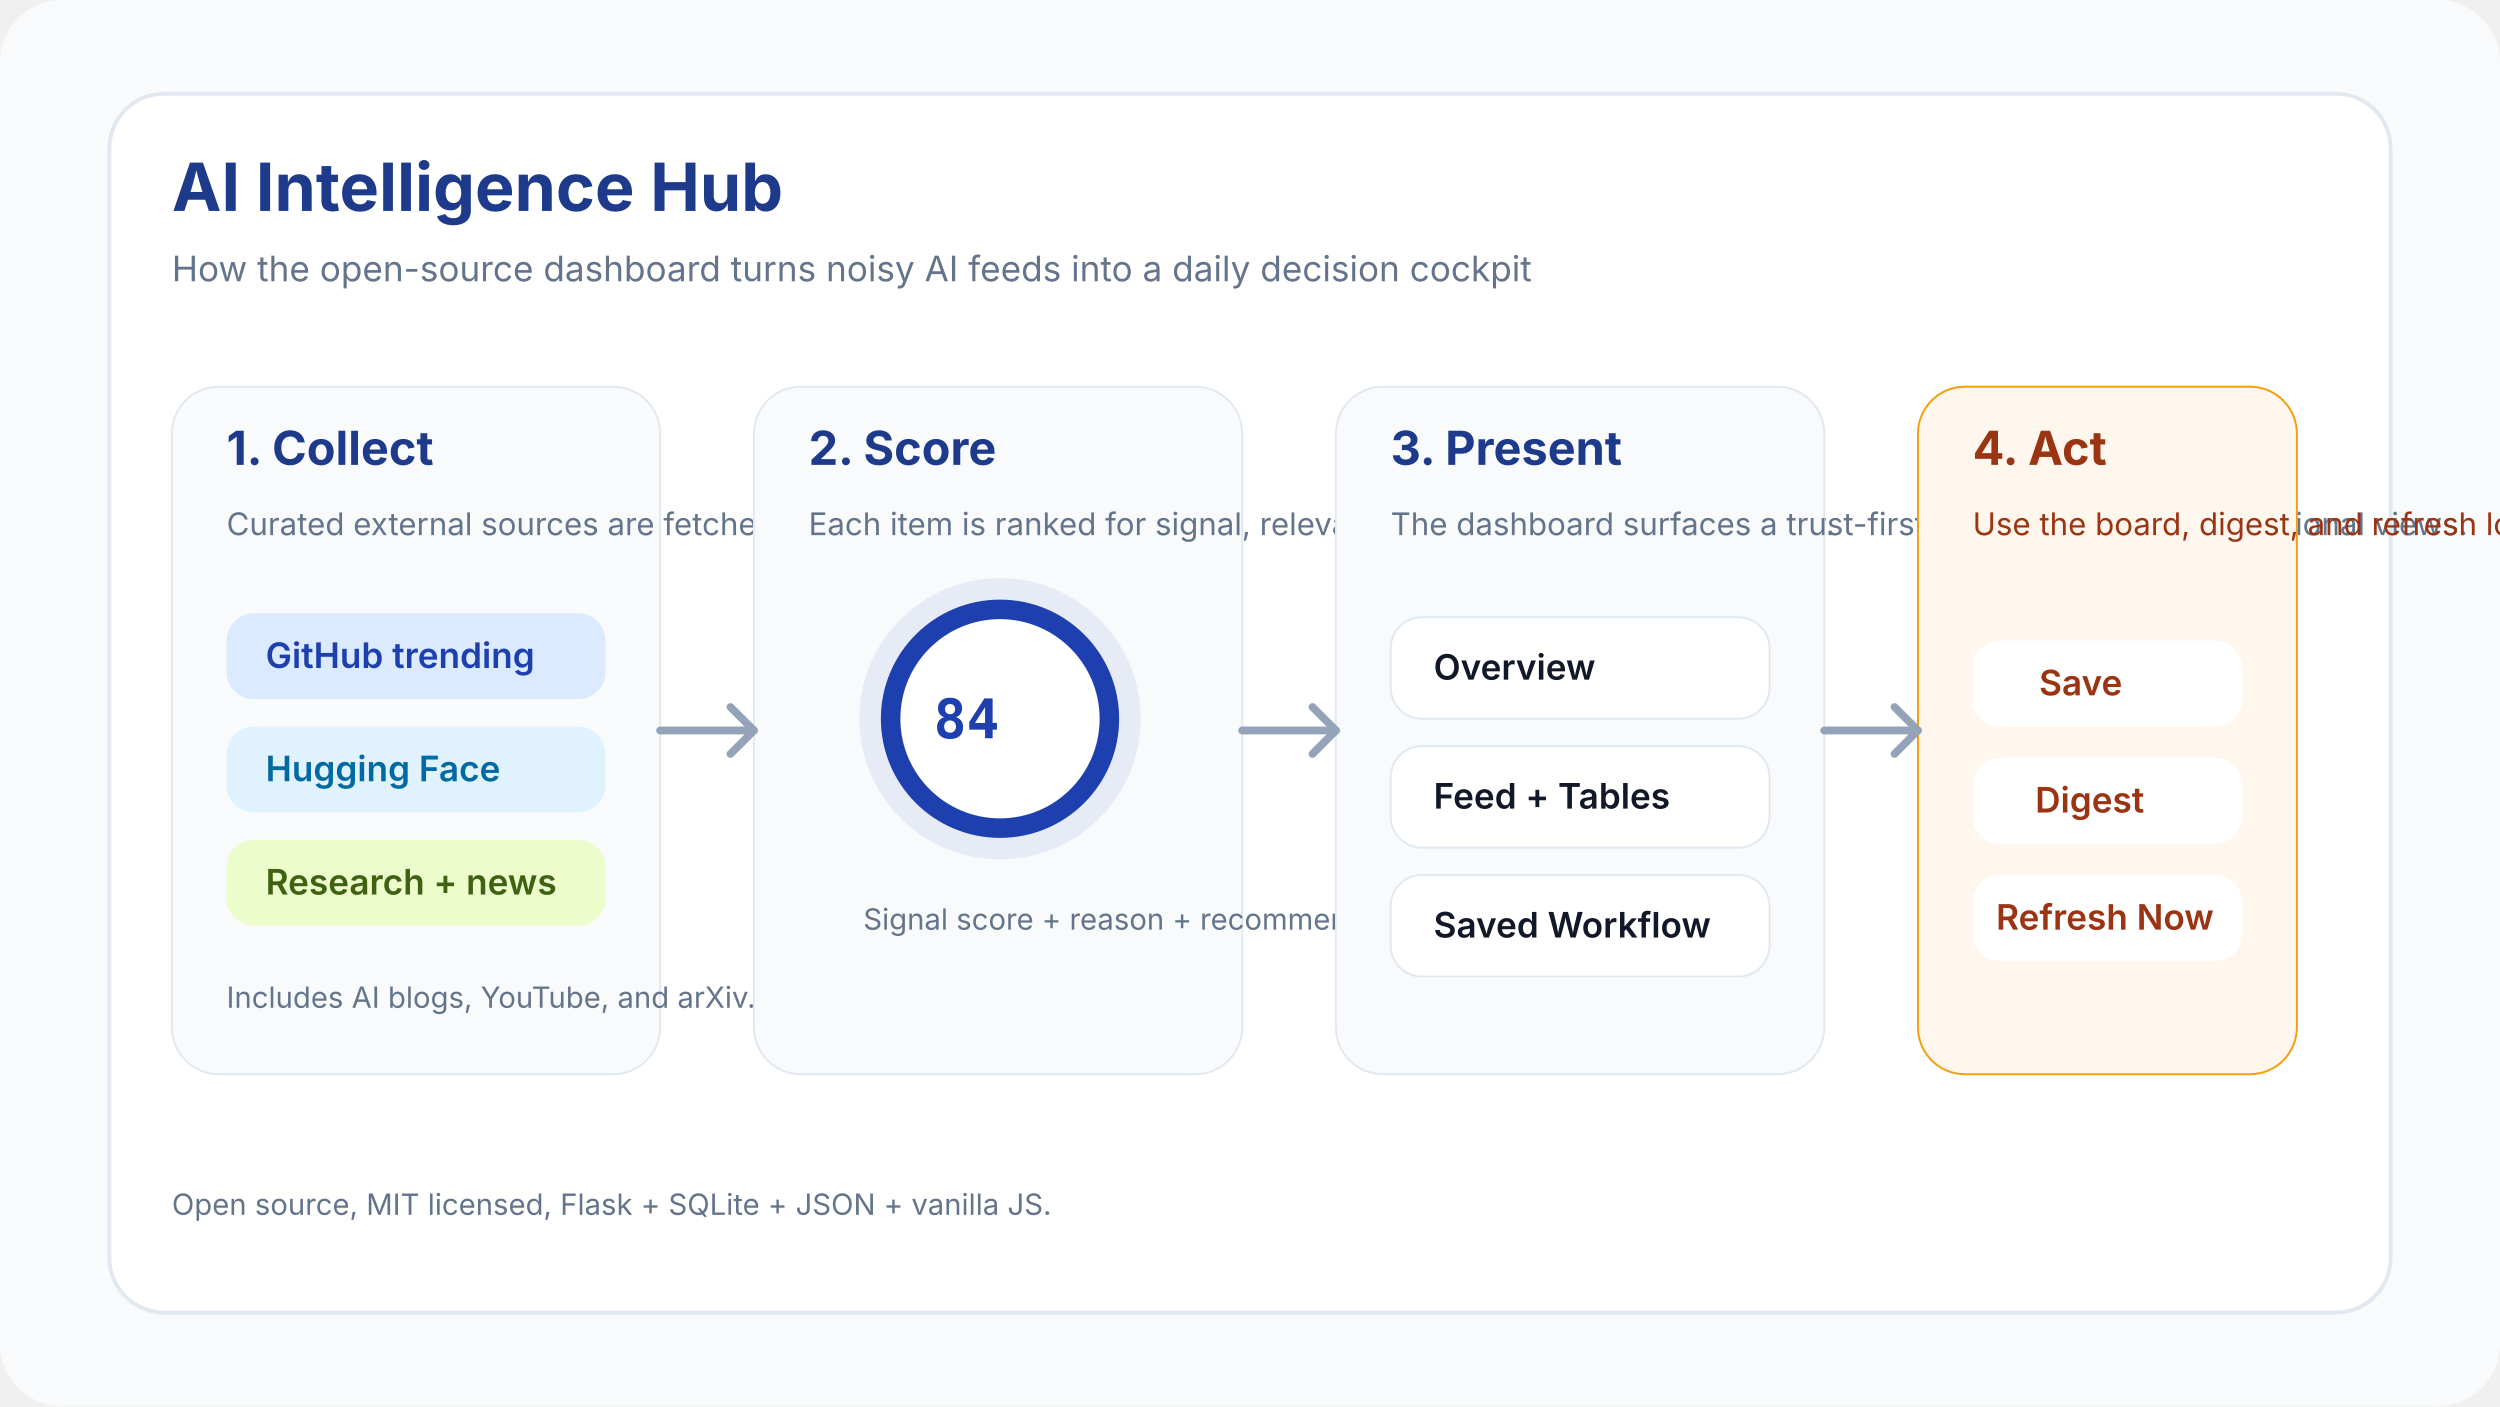
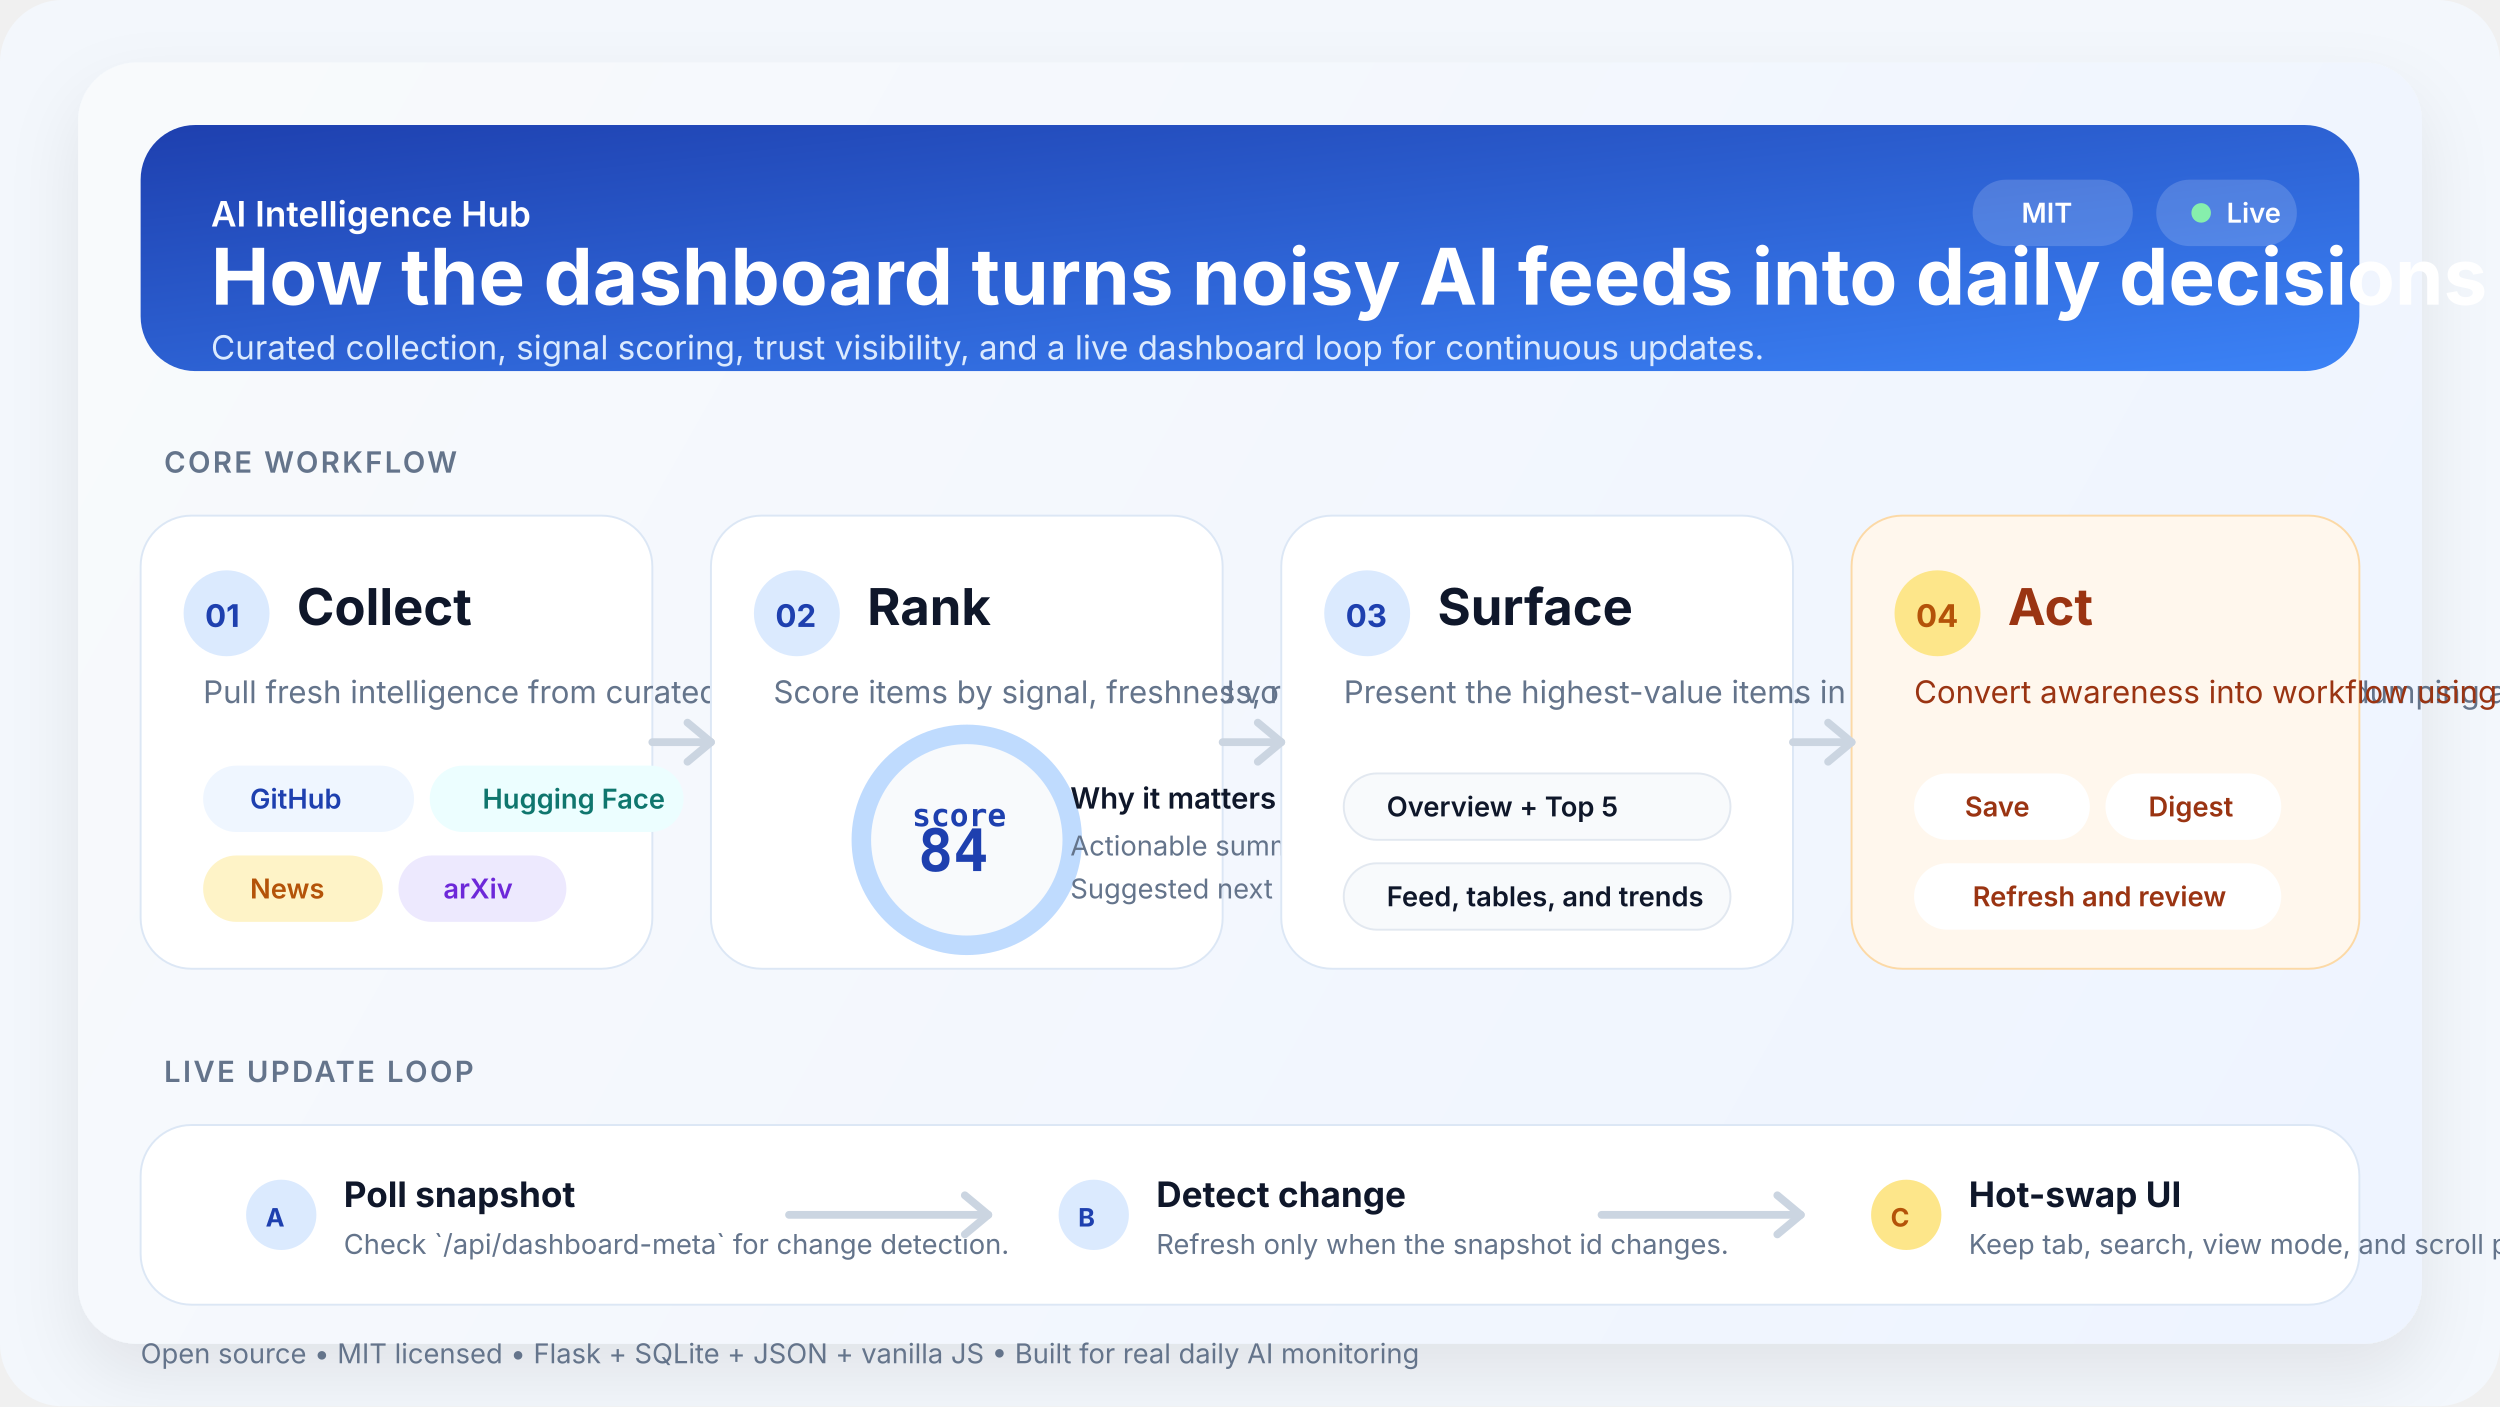
<svg xmlns="http://www.w3.org/2000/svg" width="1280" height="720" viewBox="0 0 1280 720" fill="none">
-   <rect width="1280" height="720" rx="32" fill="#F8FAFC" />
-   <rect x="56" y="48" width="1168" height="624" rx="28" fill="#FFFFFF" stroke="#E2E8F0" stroke-width="2" />
-   <text x="88" y="108" fill="#1E3A8A" font-family="Inter, Arial, sans-serif" font-size="34" font-weight="700">AI Intelligence Hub</text>
-   <text x="88" y="144" fill="#64748B" font-family="Inter, Arial, sans-serif" font-size="18">How the open-source dashboard turns noisy AI feeds into a daily decision cockpit</text>
-   <rect x="88" y="198" width="250" height="352" rx="24" fill="#F8FAFC" stroke="#E2E8F0" />
-   <text x="116" y="238" fill="#1E3A8A" font-family="Inter, Arial, sans-serif" font-size="24" font-weight="700">1. Collect</text>
-   <text x="116" y="274" fill="#64748B" font-family="Inter, Arial, sans-serif" font-size="16">Curated external sources are fetched on demand and on schedule.</text>
-   <rect x="116" y="314" width="194" height="44" rx="14" fill="#DBEAFE" />
-   <text x="136" y="342" fill="#1E40AF" font-family="Inter, Arial, sans-serif" font-size="18" font-weight="600">GitHub trending</text>
-   <rect x="116" y="372" width="194" height="44" rx="14" fill="#E0F2FE" />
-   <text x="136" y="400" fill="#0369A1" font-family="Inter, Arial, sans-serif" font-size="18" font-weight="600">Hugging Face</text>
-   <rect x="116" y="430" width="194" height="44" rx="14" fill="#ECFCCB" />
-   <text x="136" y="458" fill="#3F6212" font-family="Inter, Arial, sans-serif" font-size="18" font-weight="600">Research + news</text>
-   <text x="116" y="516" fill="#64748B" font-family="Inter, Arial, sans-serif" font-size="15">Includes AI blogs, YouTube, and arXiv.</text>
-   <rect x="386" y="198" width="250" height="352" rx="24" fill="#F8FAFC" stroke="#E2E8F0" />
-   <text x="414" y="238" fill="#1E3A8A" font-family="Inter, Arial, sans-serif" font-size="24" font-weight="700">2. Score</text>
-   <text x="414" y="274" fill="#64748B" font-family="Inter, Arial, sans-serif" font-size="16">Each item is ranked for signal, relevance, freshness, and actionability.</text>
-   <circle cx="512" cy="368" r="72" fill="#1E40AF" fill-opacity="0.08" />
-   <circle cx="512" cy="368" r="56" fill="#FFFFFF" stroke="#1E40AF" stroke-width="10" />
-   <text x="478" y="378" fill="#1E40AF" font-family="Fira Code, monospace" font-size="28" font-weight="700">84</text>
-   <text x="442" y="476" fill="#64748B" font-family="Inter, Arial, sans-serif" font-size="15">Signal score + reason + recommended action</text>
-   <rect x="684" y="198" width="250" height="352" rx="24" fill="#F8FAFC" stroke="#E2E8F0" />
-   <text x="712" y="238" fill="#1E3A8A" font-family="Inter, Arial, sans-serif" font-size="24" font-weight="700">3. Present</text>
-   <text x="712" y="274" fill="#64748B" font-family="Inter, Arial, sans-serif" font-size="16">The dashboard surfaces a trust-first overview and live operational views.</text>
-   <rect x="712" y="316" width="194" height="52" rx="16" fill="#FFFFFF" stroke="#E2E8F0" />
-   <text x="734" y="348" fill="#111827" font-family="Inter, Arial, sans-serif" font-size="18" font-weight="600">Overview</text>
-   <rect x="712" y="382" width="194" height="52" rx="16" fill="#FFFFFF" stroke="#E2E8F0" />
-   <text x="734" y="414" fill="#111827" font-family="Inter, Arial, sans-serif" font-size="18" font-weight="600">Feed + Tables</text>
-   <rect x="712" y="448" width="194" height="52" rx="16" fill="#FFFFFF" stroke="#E2E8F0" />
-   <text x="734" y="480" fill="#111827" font-family="Inter, Arial, sans-serif" font-size="18" font-weight="600">Saved Workflow</text>
-   <rect x="982" y="198" width="194" height="352" rx="24" fill="#FFF7ED" stroke="#F59E0B" />
-   <text x="1010" y="238" fill="#9A3412" font-family="Inter, Arial, sans-serif" font-size="24" font-weight="700">4. Act</text>
-   <text x="1010" y="274" fill="#9A3412" font-family="Inter, Arial, sans-serif" font-size="16">Use the board, digest, and refresh loop to turn awareness into action.</text>
-   <rect x="1010" y="328" width="138" height="44" rx="14" fill="#FFFFFF" />
-   <text x="1044" y="356" fill="#9A3412" font-family="Inter, Arial, sans-serif" font-size="18" font-weight="600">Save</text>
-   <rect x="1010" y="388" width="138" height="44" rx="14" fill="#FFFFFF" />
-   <text x="1042" y="416" fill="#9A3412" font-family="Inter, Arial, sans-serif" font-size="18" font-weight="600">Digest</text>
-   <rect x="1010" y="448" width="138" height="44" rx="14" fill="#FFFFFF" />
-   <text x="1022" y="476" fill="#9A3412" font-family="Inter, Arial, sans-serif" font-size="18" font-weight="600">Refresh Now</text>
-   <path d="M338 374H386" stroke="#94A3B8" stroke-width="4" stroke-linecap="round" />
-   <path d="M636 374H684" stroke="#94A3B8" stroke-width="4" stroke-linecap="round" />
-   <path d="M934 374H982" stroke="#94A3B8" stroke-width="4" stroke-linecap="round" />
-   <path d="M374 362L386 374L374 386" stroke="#94A3B8" stroke-width="4" stroke-linecap="round" stroke-linejoin="round" />
-   <path d="M672 362L684 374L672 386" stroke="#94A3B8" stroke-width="4" stroke-linecap="round" stroke-linejoin="round" />
-   <path d="M970 362L982 374L970 386" stroke="#94A3B8" stroke-width="4" stroke-linecap="round" stroke-linejoin="round" />
-   <text x="88" y="622" fill="#64748B" font-family="Inter, Arial, sans-serif" font-size="15">Open source, MIT licensed, Flask + SQLite + JSON + vanilla JS.</text>
+   <defs>
+     <linearGradient id="bg" x1="88" y1="48" x2="1192" y2="672" gradientUnits="userSpaceOnUse">
+       <stop stop-color="#F8FAFC" />
+       <stop offset="1" stop-color="#EEF4FF" />
+     </linearGradient>
+     <linearGradient id="hero" x1="0" y1="0" x2="1" y2="1">
+       <stop stop-color="#1E40AF" />
+       <stop offset="1" stop-color="#3B82F6" />
+     </linearGradient>
+     <linearGradient id="amber" x1="0" y1="0" x2="1" y2="1">
+       <stop stop-color="#F59E0B" />
+       <stop offset="1" stop-color="#FB923C" />
+     </linearGradient>
+     <filter id="shadow" x="0" y="0" width="1280" height="720" filterUnits="userSpaceOnUse" color-interpolation-filters="sRGB">
+       <feDropShadow dx="0" dy="16" stdDeviation="18" flood-color="#0F172A" flood-opacity="0.08" />
+     </filter>
+   </defs>
+   <rect width="1280" height="720" rx="32" fill="#F3F7FC" />
+   <g filter="url(#shadow)">
+     <rect x="40" y="32" width="1200" height="656" rx="30" fill="url(#bg)" />
+   </g>
+   <rect x="72" y="64" width="1136" height="126" rx="28" fill="url(#hero)" />
+   <text x="108" y="116" fill="white" font-family="Inter, Arial, sans-serif" font-size="18" font-weight="600">AI Intelligence Hub</text>
+   <text x="108" y="156" fill="white" font-family="Inter, Arial, sans-serif" font-size="40" font-weight="700">How the dashboard turns noisy AI feeds into daily decisions</text>
+   <text x="108" y="184" fill="#DBEAFE" font-family="Inter, Arial, sans-serif" font-size="17">Curated collection, signal scoring, trust visibility, and a live dashboard loop for continuous updates.</text>
+   <rect x="1010" y="92" width="82" height="34" rx="17" fill="rgba(255,255,255,0.16)" />
+   <text x="1035" y="114" fill="white" font-family="Inter, Arial, sans-serif" font-size="14" font-weight="600">MIT</text>
+   <rect x="1104" y="92" width="72" height="34" rx="17" fill="rgba(255,255,255,0.16)" />
+   <circle cx="1127" cy="109" r="5" fill="#86EFAC" />
+   <text x="1140" y="114" fill="white" font-family="Inter, Arial, sans-serif" font-size="14" font-weight="600">Live</text>
+   <text x="84" y="242" fill="#64748B" font-family="Inter, Arial, sans-serif" font-size="15" font-weight="600" letter-spacing="0.08em">CORE WORKFLOW</text>
+   <g>
+     <rect x="72" y="264" width="262" height="232" rx="26" fill="white" stroke="#DCE7F5" />
+     <circle cx="116" cy="314" r="22" fill="#DBEAFE" />
+     <text x="105" y="321" fill="#1E40AF" font-family="Inter, Arial, sans-serif" font-size="16" font-weight="700">01</text>
+     <text x="152" y="320" fill="#0F172A" font-family="Inter, Arial, sans-serif" font-size="26" font-weight="700">Collect</text>
+     <text x="104" y="360" fill="#64748B" font-family="Inter, Arial, sans-serif" font-size="16">Pull fresh intelligence from curated AI sources instead of generic feed volume.</text>
+     <rect x="104" y="392" width="108" height="34" rx="17" fill="#EFF6FF" />
+     <text x="128" y="414" fill="#1E40AF" font-family="Inter, Arial, sans-serif" font-size="14" font-weight="600">GitHub</text>
+     <rect x="220" y="392" width="130" height="34" rx="17" fill="#ECFEFF" />
+     <text x="247" y="414" fill="#0F766E" font-family="Inter, Arial, sans-serif" font-size="14" font-weight="600">Hugging Face</text>
+     <rect x="104" y="438" width="92" height="34" rx="17" fill="#FEF3C7" />
+     <text x="128" y="460" fill="#B45309" font-family="Inter, Arial, sans-serif" font-size="14" font-weight="600">News</text>
+     <rect x="204" y="438" width="86" height="34" rx="17" fill="#EDE9FE" />
+     <text x="227" y="460" fill="#6D28D9" font-family="Inter, Arial, sans-serif" font-size="14" font-weight="600">arXiv</text>
+   </g>
+   <g>
+     <rect x="364" y="264" width="262" height="232" rx="26" fill="white" stroke="#DCE7F5" />
+     <circle cx="408" cy="314" r="22" fill="#DBEAFE" />
+     <text x="397" y="321" fill="#1E40AF" font-family="Inter, Arial, sans-serif" font-size="16" font-weight="700">02</text>
+     <text x="444" y="320" fill="#0F172A" font-family="Inter, Arial, sans-serif" font-size="26" font-weight="700">Rank</text>
+     <text x="396" y="360" fill="#64748B" font-family="Inter, Arial, sans-serif" font-size="16">Score items by signal, freshness, relevance, and practical usefulness.</text>
+     <circle cx="495" cy="430" r="54" fill="#F8FAFC" stroke="#BFDBFE" stroke-width="10" />
+     <text x="467" y="423" fill="#1E40AF" font-family="Fira Code, monospace" font-size="16" font-weight="700">score</text>
+     <text x="470" y="446" fill="#1E40AF" font-family="Fira Code, monospace" font-size="30" font-weight="700">84</text>
+     <text x="548" y="414" fill="#0F172A" font-family="Inter, Arial, sans-serif" font-size="15" font-weight="600">Why it matters</text>
+     <text x="548" y="438" fill="#64748B" font-family="Inter, Arial, sans-serif" font-size="14">Actionable summary</text>
+     <text x="548" y="460" fill="#64748B" font-family="Inter, Arial, sans-serif" font-size="14">Suggested next step</text>
+   </g>
+   <g>
+     <rect x="656" y="264" width="262" height="232" rx="26" fill="white" stroke="#DCE7F5" />
+     <circle cx="700" cy="314" r="22" fill="#DBEAFE" />
+     <text x="689" y="321" fill="#1E40AF" font-family="Inter, Arial, sans-serif" font-size="16" font-weight="700">03</text>
+     <text x="736" y="320" fill="#0F172A" font-family="Inter, Arial, sans-serif" font-size="26" font-weight="700">Surface</text>
+     <text x="688" y="360" fill="#64748B" font-family="Inter, Arial, sans-serif" font-size="16">Present the highest-value items in a trust-first dashboard instead of dumping a raw feed.</text>
+     <rect x="688" y="396" width="198" height="34" rx="17" fill="#F8FAFC" stroke="#E2E8F0" />
+     <text x="710" y="418" fill="#0F172A" font-family="Inter, Arial, sans-serif" font-size="14" font-weight="600">Overview + Top 5</text>
+     <rect x="688" y="442" width="198" height="34" rx="17" fill="#F8FAFC" stroke="#E2E8F0" />
+     <text x="710" y="464" fill="#0F172A" font-family="Inter, Arial, sans-serif" font-size="14" font-weight="600">Feed, tables, and trends</text>
+   </g>
+   <g>
+     <rect x="948" y="264" width="260" height="232" rx="26" fill="#FFF7ED" stroke="#FCD9A6" />
+     <circle cx="992" cy="314" r="22" fill="#FDE68A" />
+     <text x="981" y="321" fill="#B45309" font-family="Inter, Arial, sans-serif" font-size="16" font-weight="700">04</text>
+     <text x="1028" y="320" fill="#9A3412" font-family="Inter, Arial, sans-serif" font-size="26" font-weight="700">Act</text>
+     <text x="980" y="360" fill="#9A3412" font-family="Inter, Arial, sans-serif" font-size="16">Convert awareness into workflow using saved states, digests, and a manual refresh path.</text>
+     <rect x="980" y="396" width="90" height="34" rx="17" fill="white" />
+     <text x="1006" y="418" fill="#9A3412" font-family="Inter, Arial, sans-serif" font-size="14" font-weight="600">Save</text>
+     <rect x="1078" y="396" width="90" height="34" rx="17" fill="white" />
+     <text x="1100" y="418" fill="#9A3412" font-family="Inter, Arial, sans-serif" font-size="14" font-weight="600">Digest</text>
+     <rect x="980" y="442" width="188" height="34" rx="17" fill="white" />
+     <text x="1010" y="464" fill="#9A3412" font-family="Inter, Arial, sans-serif" font-size="14" font-weight="600">Refresh and review</text>
+   </g>
+   <path d="M334 380H364" stroke="#CBD5E1" stroke-width="4" stroke-linecap="round" />
+   <path d="M626 380H656" stroke="#CBD5E1" stroke-width="4" stroke-linecap="round" />
+   <path d="M918 380H948" stroke="#CBD5E1" stroke-width="4" stroke-linecap="round" />
+   <path d="M352 370L364 380L352 390" stroke="#CBD5E1" stroke-width="4" stroke-linecap="round" stroke-linejoin="round" />
+   <path d="M644 370L656 380L644 390" stroke="#CBD5E1" stroke-width="4" stroke-linecap="round" stroke-linejoin="round" />
+   <path d="M936 370L948 380L936 390" stroke="#CBD5E1" stroke-width="4" stroke-linecap="round" stroke-linejoin="round" />
+   <text x="84" y="554" fill="#64748B" font-family="Inter, Arial, sans-serif" font-size="15" font-weight="600" letter-spacing="0.08em">LIVE UPDATE LOOP</text>
+   <rect x="72" y="576" width="1136" height="92" rx="26" fill="white" stroke="#DCE7F5" />
+   <circle cx="144" cy="622" r="18" fill="#DBEAFE" />
+   <text x="136" y="628" fill="#1E40AF" font-family="Inter, Arial, sans-serif" font-size="13" font-weight="700">A</text>
+   <text x="176" y="618" fill="#0F172A" font-family="Inter, Arial, sans-serif" font-size="18" font-weight="700">Poll snapshot</text>
+   <text x="176" y="642" fill="#64748B" font-family="Inter, Arial, sans-serif" font-size="14">Check `/api/dashboard-meta` for change detection.</text>
+   <path d="M404 622H506" stroke="#CBD5E1" stroke-width="4" stroke-linecap="round" />
+   <path d="M494 612L506 622L494 632" stroke="#CBD5E1" stroke-width="4" stroke-linecap="round" stroke-linejoin="round" />
+   <circle cx="560" cy="622" r="18" fill="#DBEAFE" />
+   <text x="552" y="628" fill="#1E40AF" font-family="Inter, Arial, sans-serif" font-size="13" font-weight="700">B</text>
+   <text x="592" y="618" fill="#0F172A" font-family="Inter, Arial, sans-serif" font-size="18" font-weight="700">Detect change</text>
+   <text x="592" y="642" fill="#64748B" font-family="Inter, Arial, sans-serif" font-size="14">Refresh only when the snapshot id changes.</text>
+   <path d="M820 622H922" stroke="#CBD5E1" stroke-width="4" stroke-linecap="round" />
+   <path d="M910 612L922 622L910 632" stroke="#CBD5E1" stroke-width="4" stroke-linecap="round" stroke-linejoin="round" />
+   <circle cx="976" cy="622" r="18" fill="#FDE68A" />
+   <text x="968" y="628" fill="#B45309" font-family="Inter, Arial, sans-serif" font-size="13" font-weight="700">C</text>
+   <text x="1008" y="618" fill="#0F172A" font-family="Inter, Arial, sans-serif" font-size="18" font-weight="700">Hot-swap UI</text>
+   <text x="1008" y="642" fill="#64748B" font-family="Inter, Arial, sans-serif" font-size="14">Keep tab, search, view mode, and scroll position.</text>
+   <text x="72" y="698" fill="#64748B" font-family="Inter, Arial, sans-serif" font-size="14">Open source • MIT licensed • Flask + SQLite + JSON + vanilla JS • Built for real daily AI monitoring</text>
</svg>
